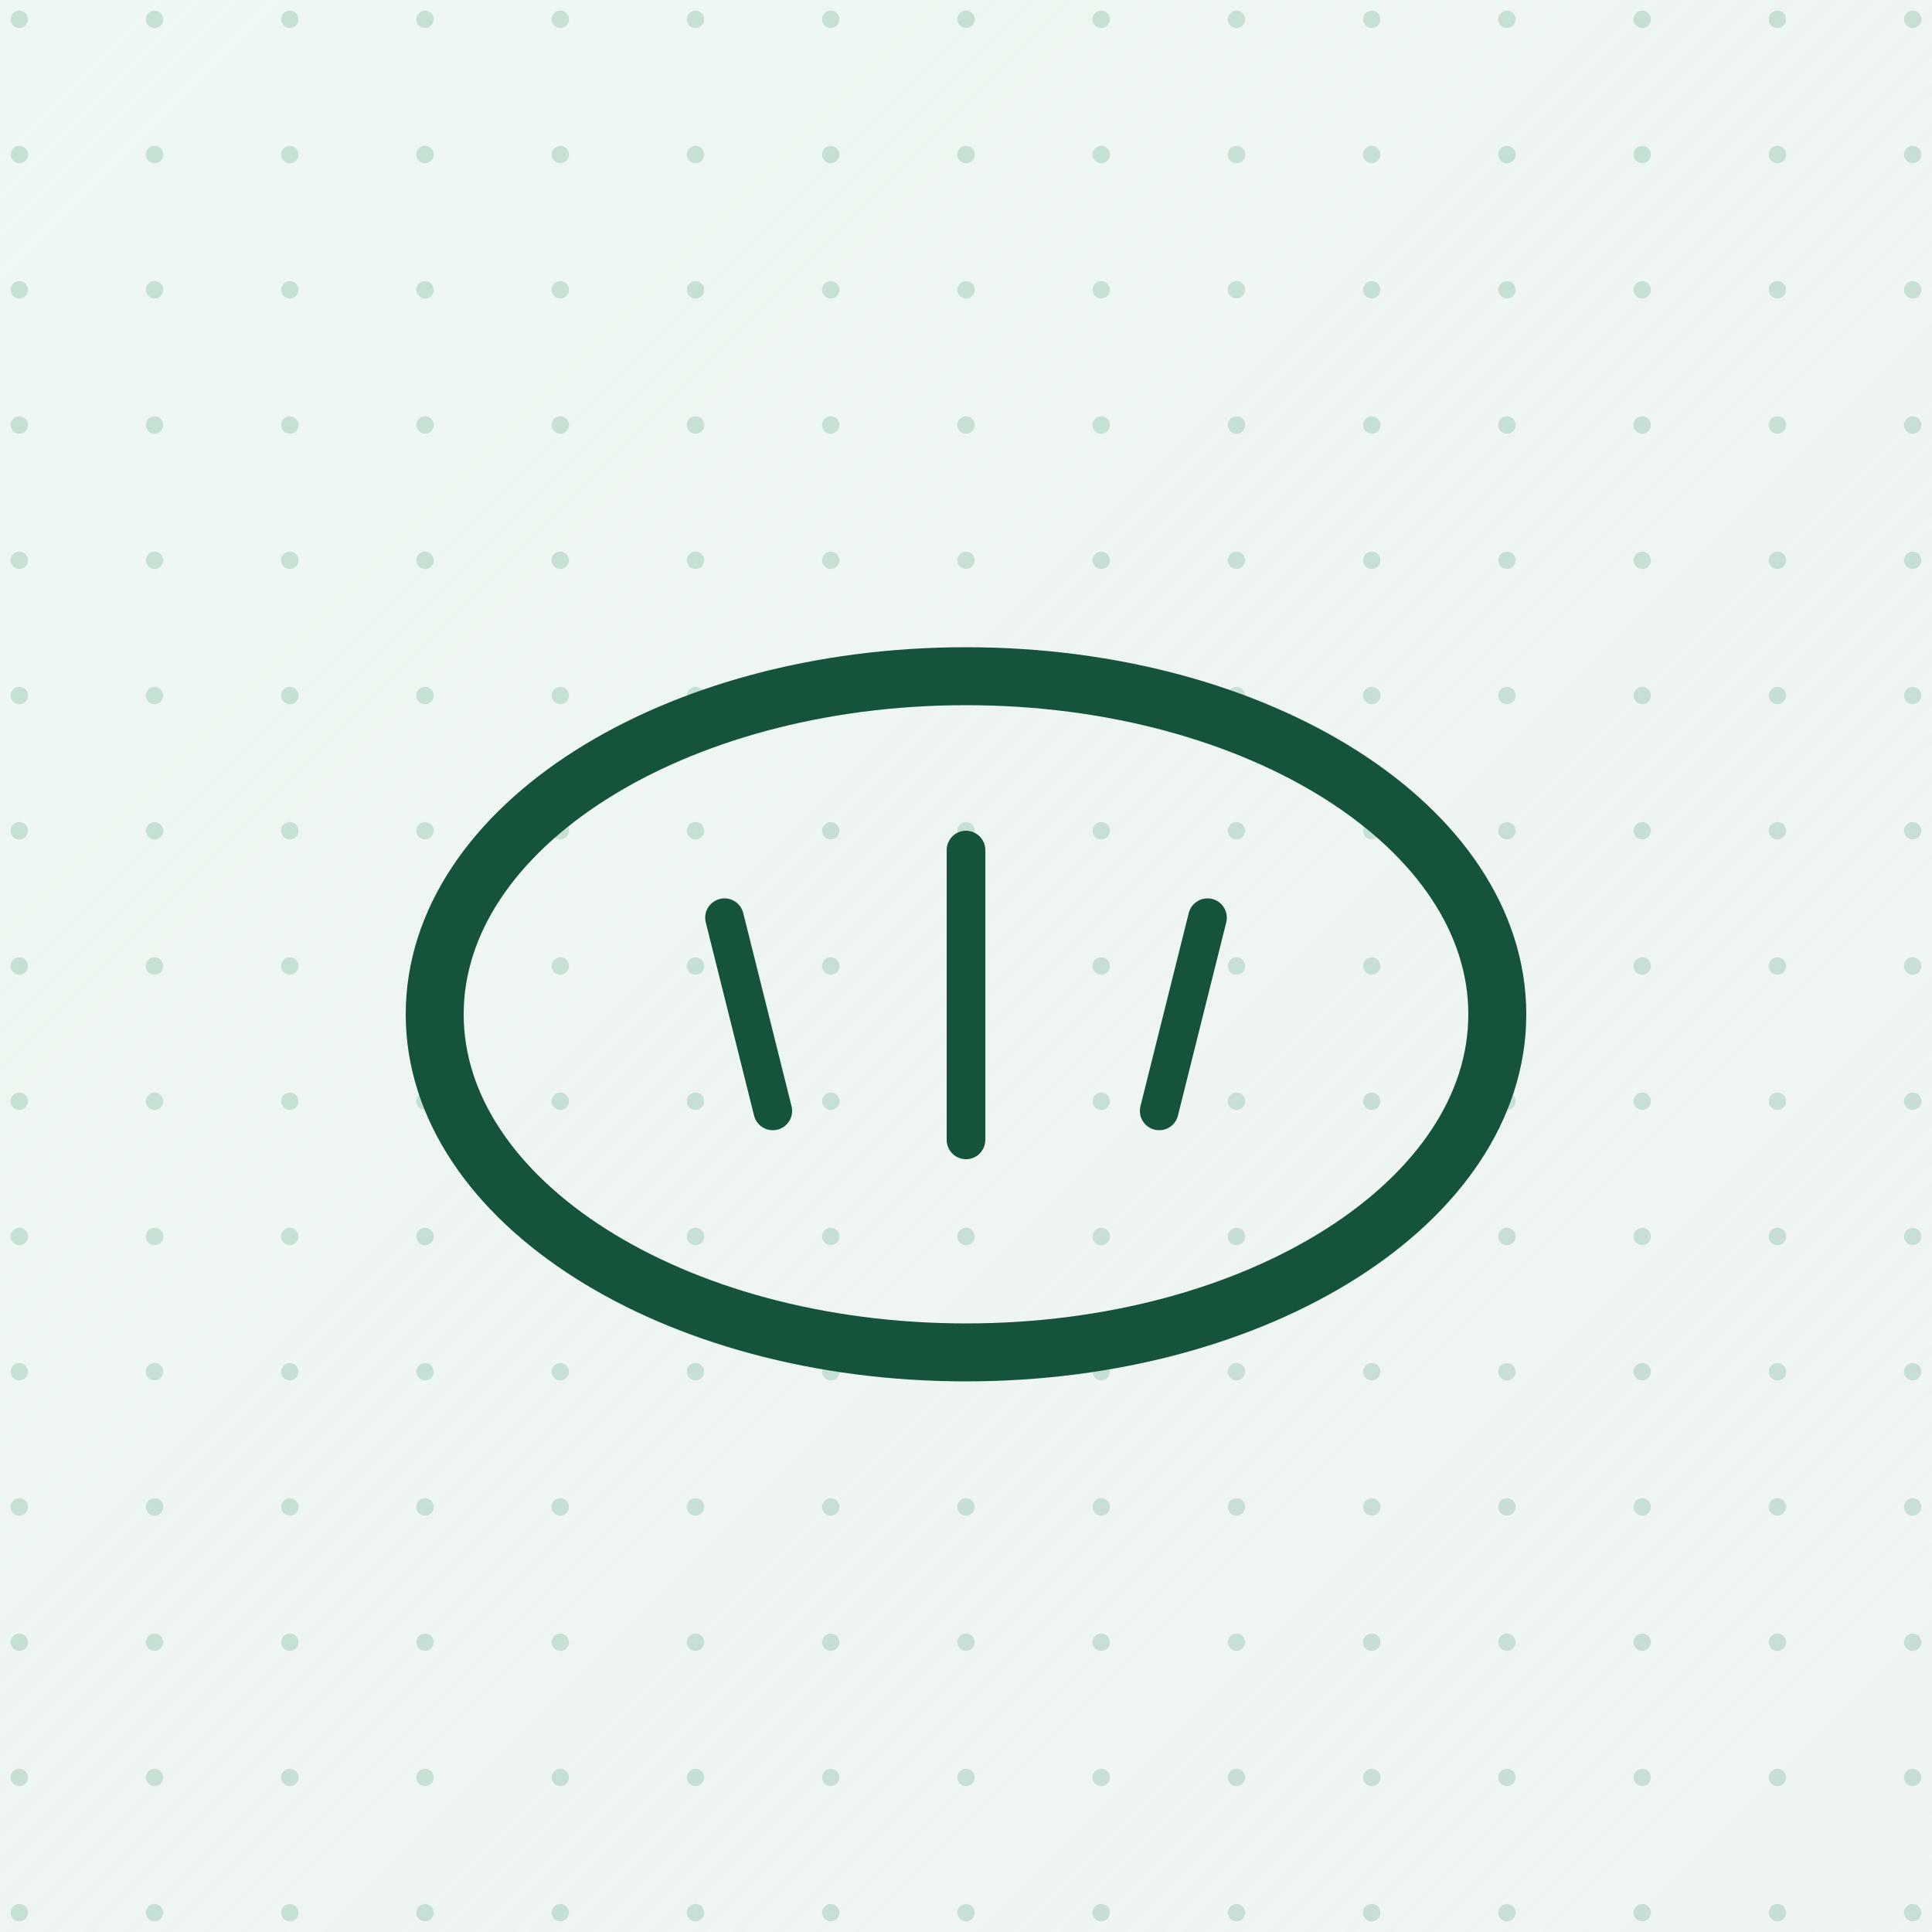
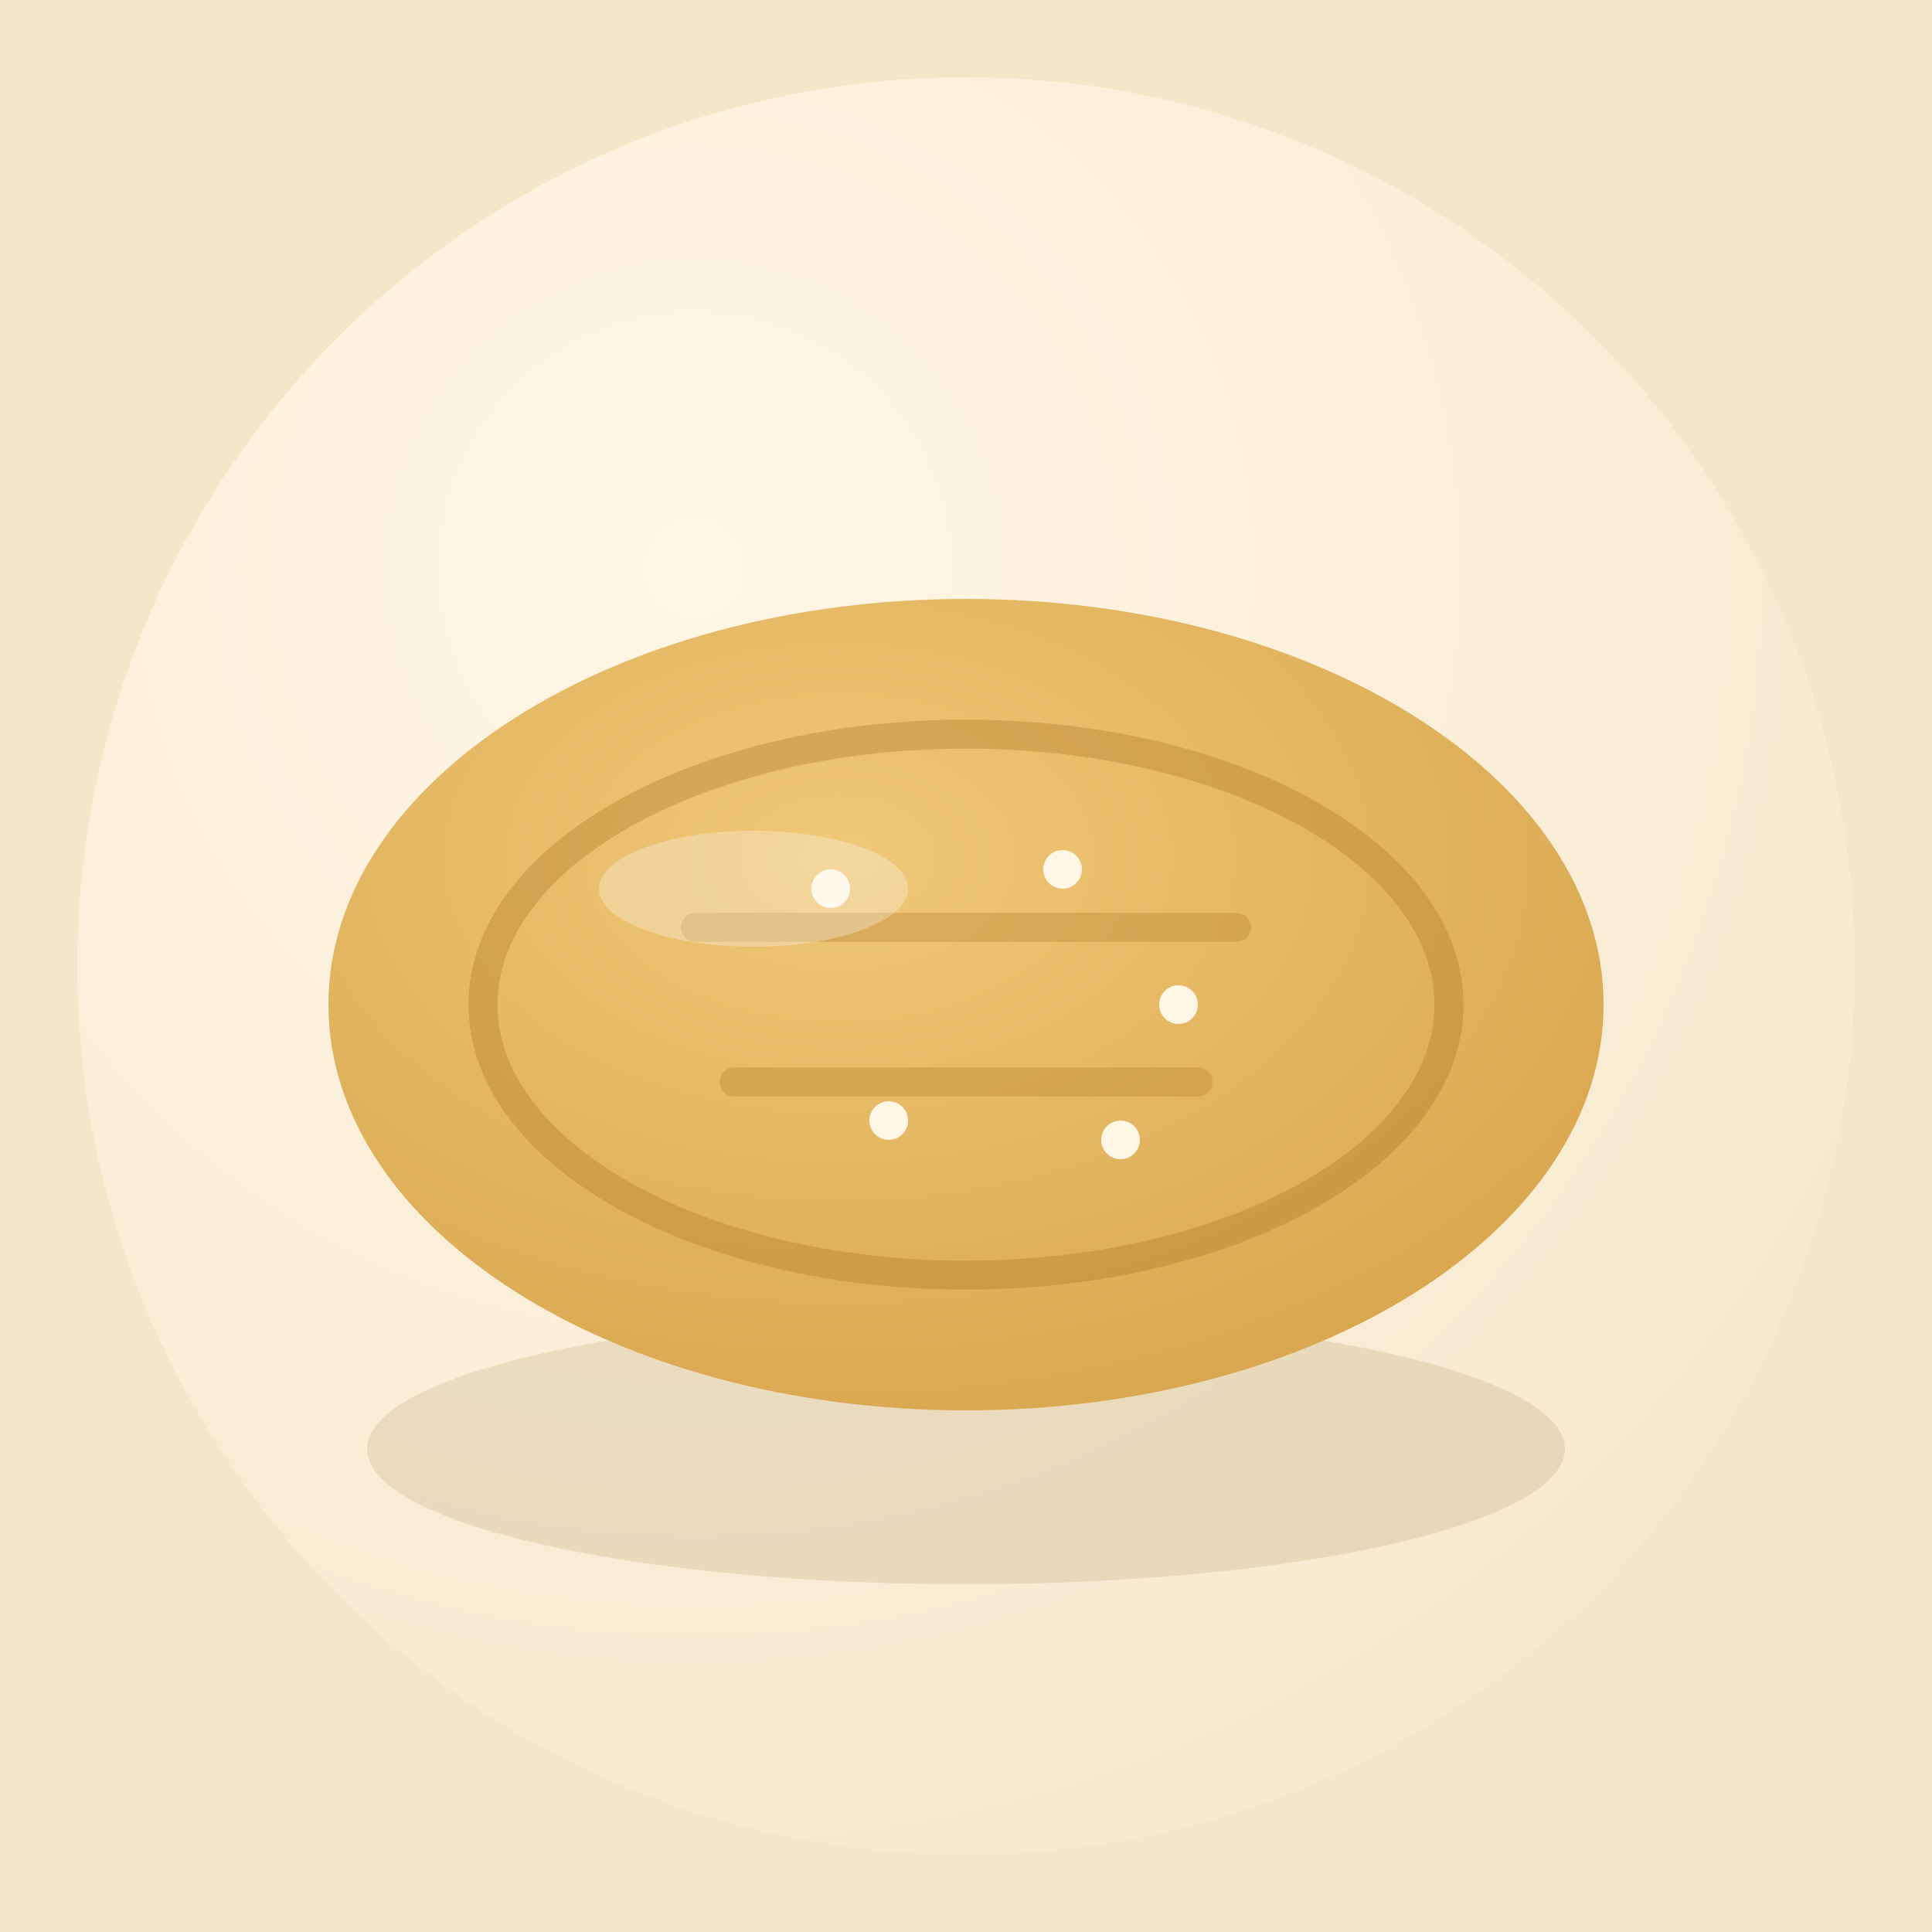
- <svg xmlns="http://www.w3.org/2000/svg" viewBox="0 0 200 200" role="img" aria-label="fladenbrot">
+ <svg xmlns="http://www.w3.org/2000/svg" viewBox="0 0 200 200" role="img" aria-label="Fladenbrot">
  <defs>
-     <linearGradient id="g" x1="0" y1="0" x2="1" y2="1">
-       <stop offset="0" stop-color="#eef7f1" />
-       <stop offset="1" stop-color="#eef7f1" stop-opacity="0.6" />
-     </linearGradient>
-     <pattern id="dots" x="0" y="0" width="14" height="14" patternUnits="userSpaceOnUse">
-       <circle cx="2" cy="2" r="0.9" fill="#12784e" opacity="0.18" />
-     </pattern>
+     <radialGradient id="fl_bg" cx="0.35" cy="0.28" r="0.9">
+       <stop offset="0" stop-color="#fff6e6" />
+       <stop offset="1" stop-color="#f4e6c9" />
+     </radialGradient>
+     <radialGradient id="fl_bread" cx="0.4" cy="0.32" r="0.9">
+       <stop offset="0" stop-color="#f0c878" />
+       <stop offset="1" stop-color="#d39e44" />
+     </radialGradient>
  </defs>
-   <rect width="200" height="200" fill="url(#g)" />
-   <rect width="200" height="200" fill="url(#dots)" />
-   <g color="#15543a">
-     <ellipse cx="100" cy="105" rx="55" ry="35" stroke="currentColor" stroke-width="6" fill="none" />
-     <path d="M75 95l5 20M100 88l0 30M125 95l-5 20" stroke="currentColor" stroke-width="4" stroke-linecap="round" />
+   <rect width="200" height="200" fill="#f4e6c9" />
+   <circle cx="100" cy="100" r="92" fill="url(#fl_bg)" />
+   <ellipse cx="100" cy="150" rx="62" ry="14" fill="#7a5408" opacity="0.12" />
+   <ellipse cx="100" cy="104" rx="66" ry="42" fill="url(#fl_bread)" />
+   <ellipse cx="100" cy="104" rx="50" ry="28" fill="none" stroke="#b27e2e" stroke-width="3" opacity="0.4" />
+   <path d="M72 96l56 0M76 112l48 0" stroke="#b27e2e" stroke-width="3" opacity="0.35" stroke-linecap="round" />
+   <g fill="#fff7e6">
+     <circle cx="86" cy="92" r="2" />
+     <circle cx="110" cy="90" r="2" />
+     <circle cx="122" cy="104" r="2" />
+     <circle cx="92" cy="116" r="2" />
+     <circle cx="116" cy="118" r="2" />
  </g>
+   <ellipse cx="78" cy="92" rx="16" ry="6" fill="#fff" opacity="0.28" />
</svg>
